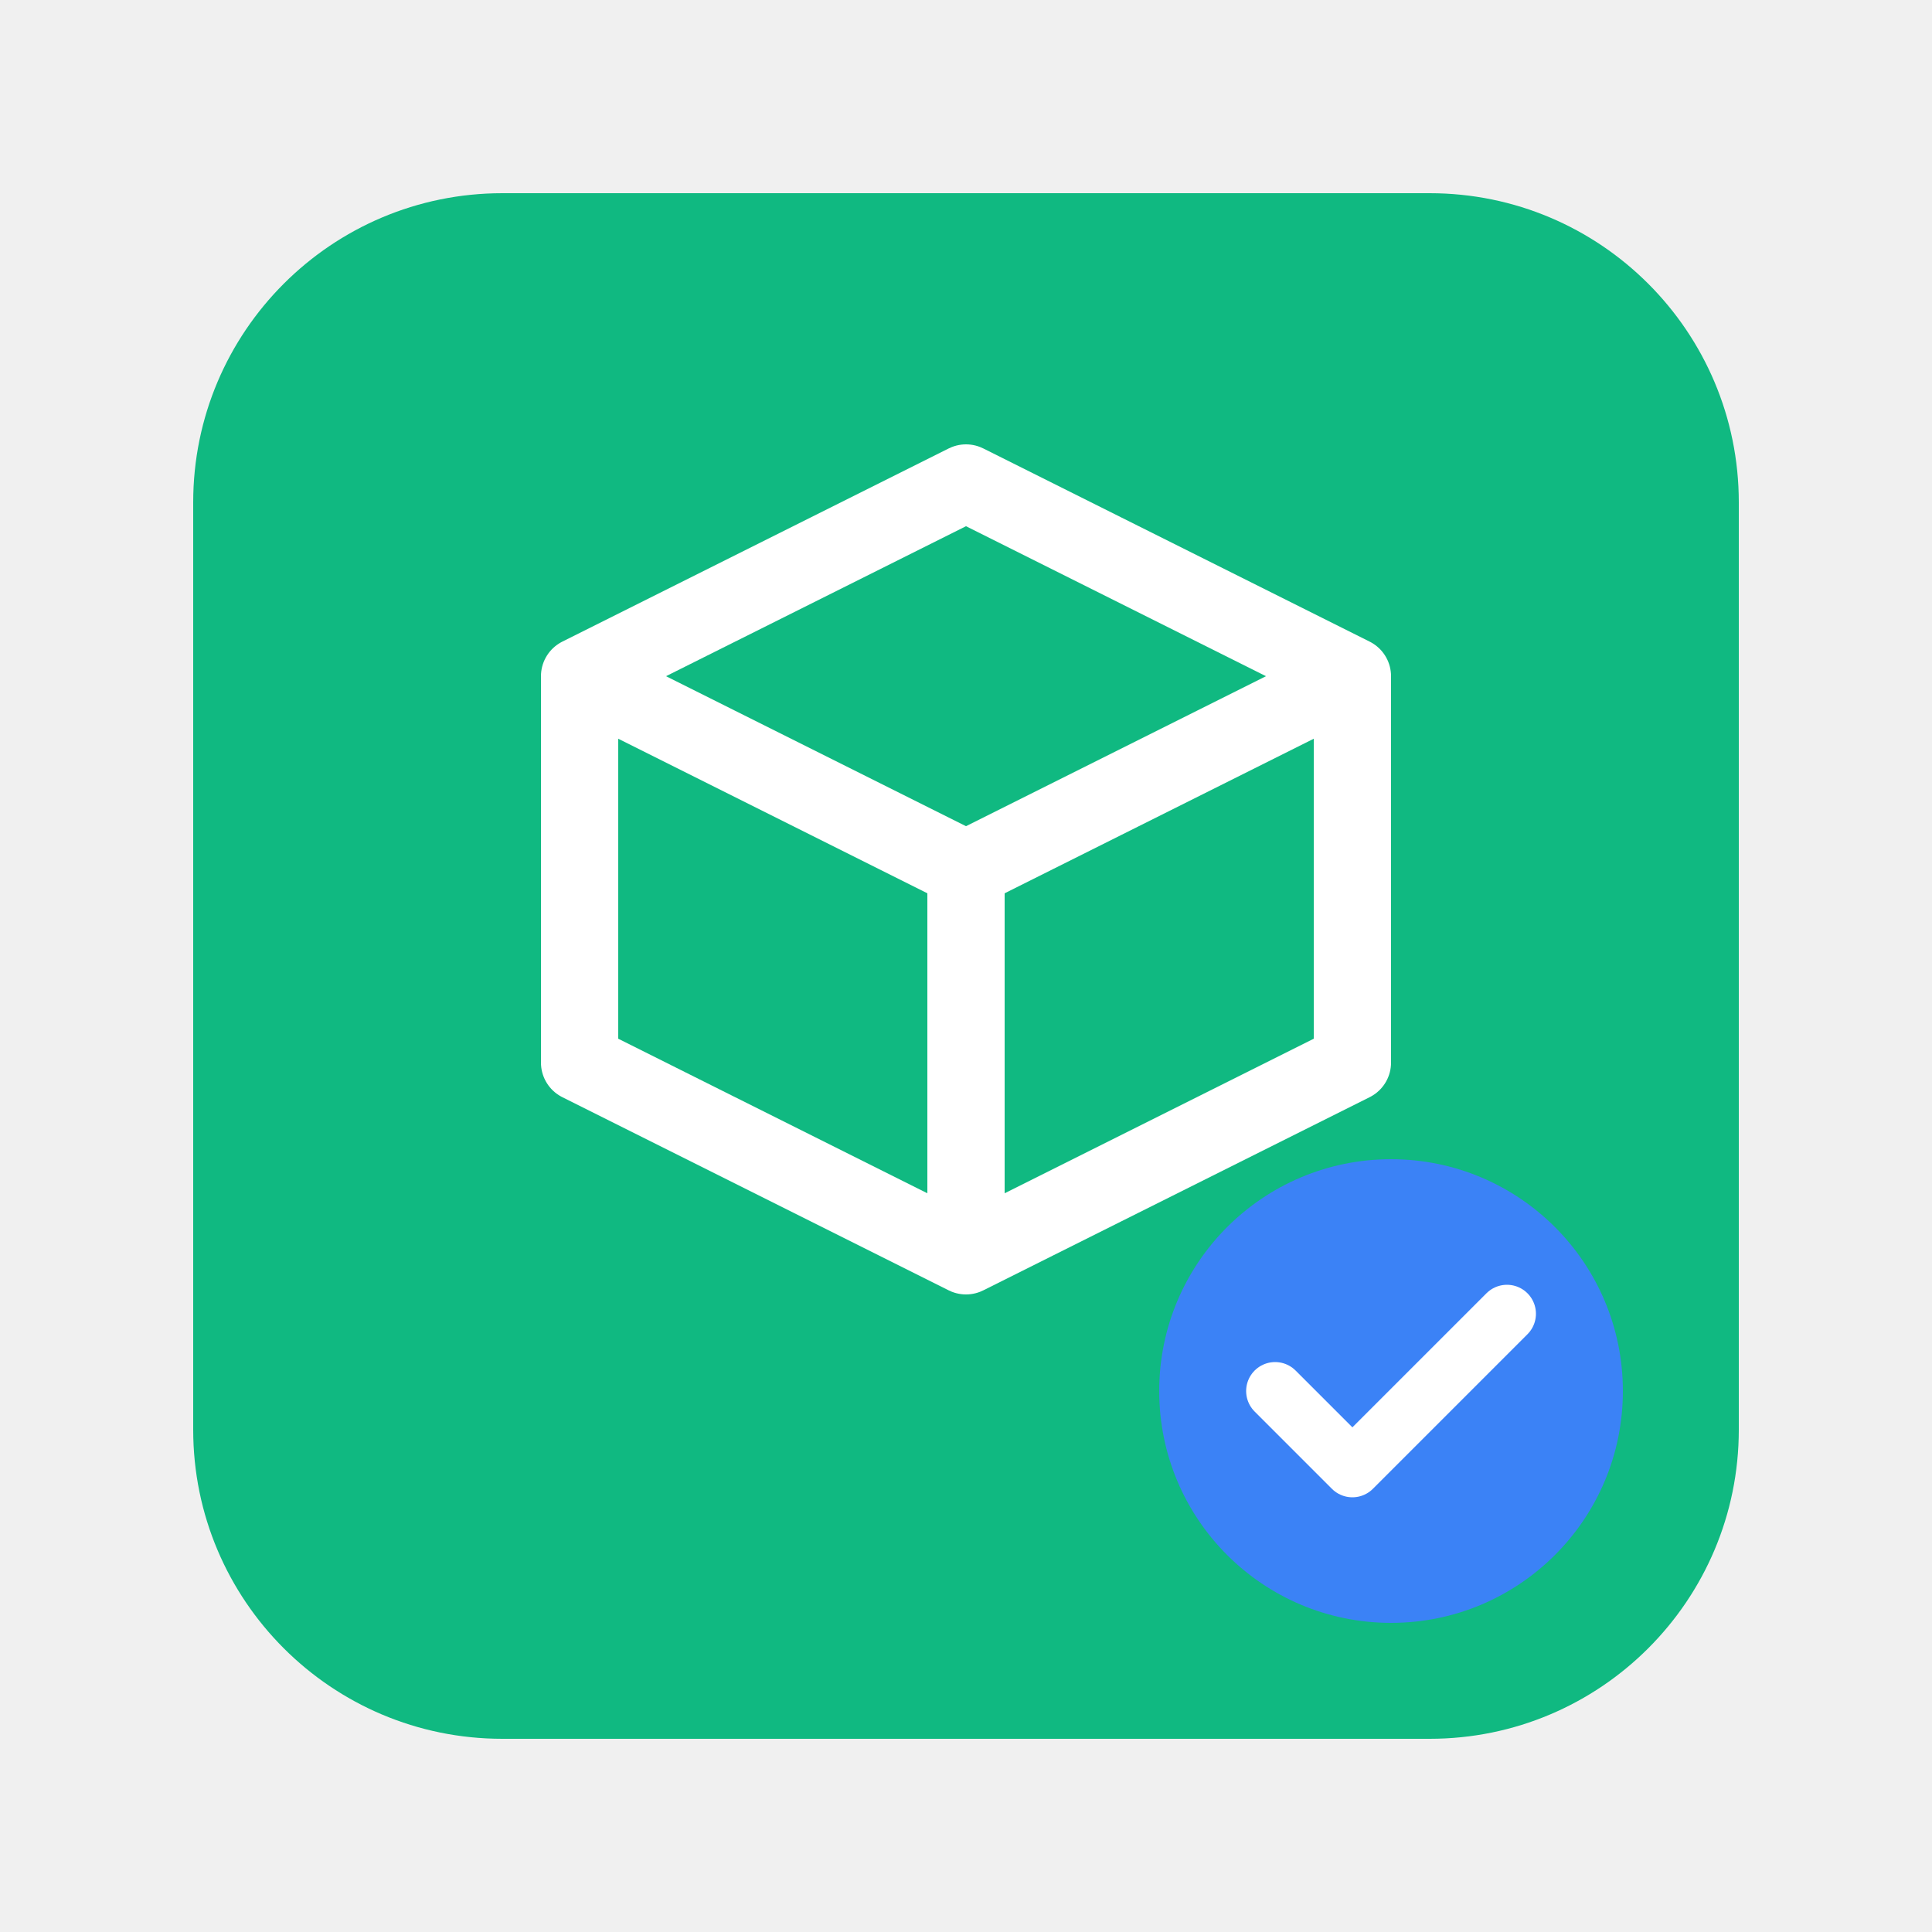
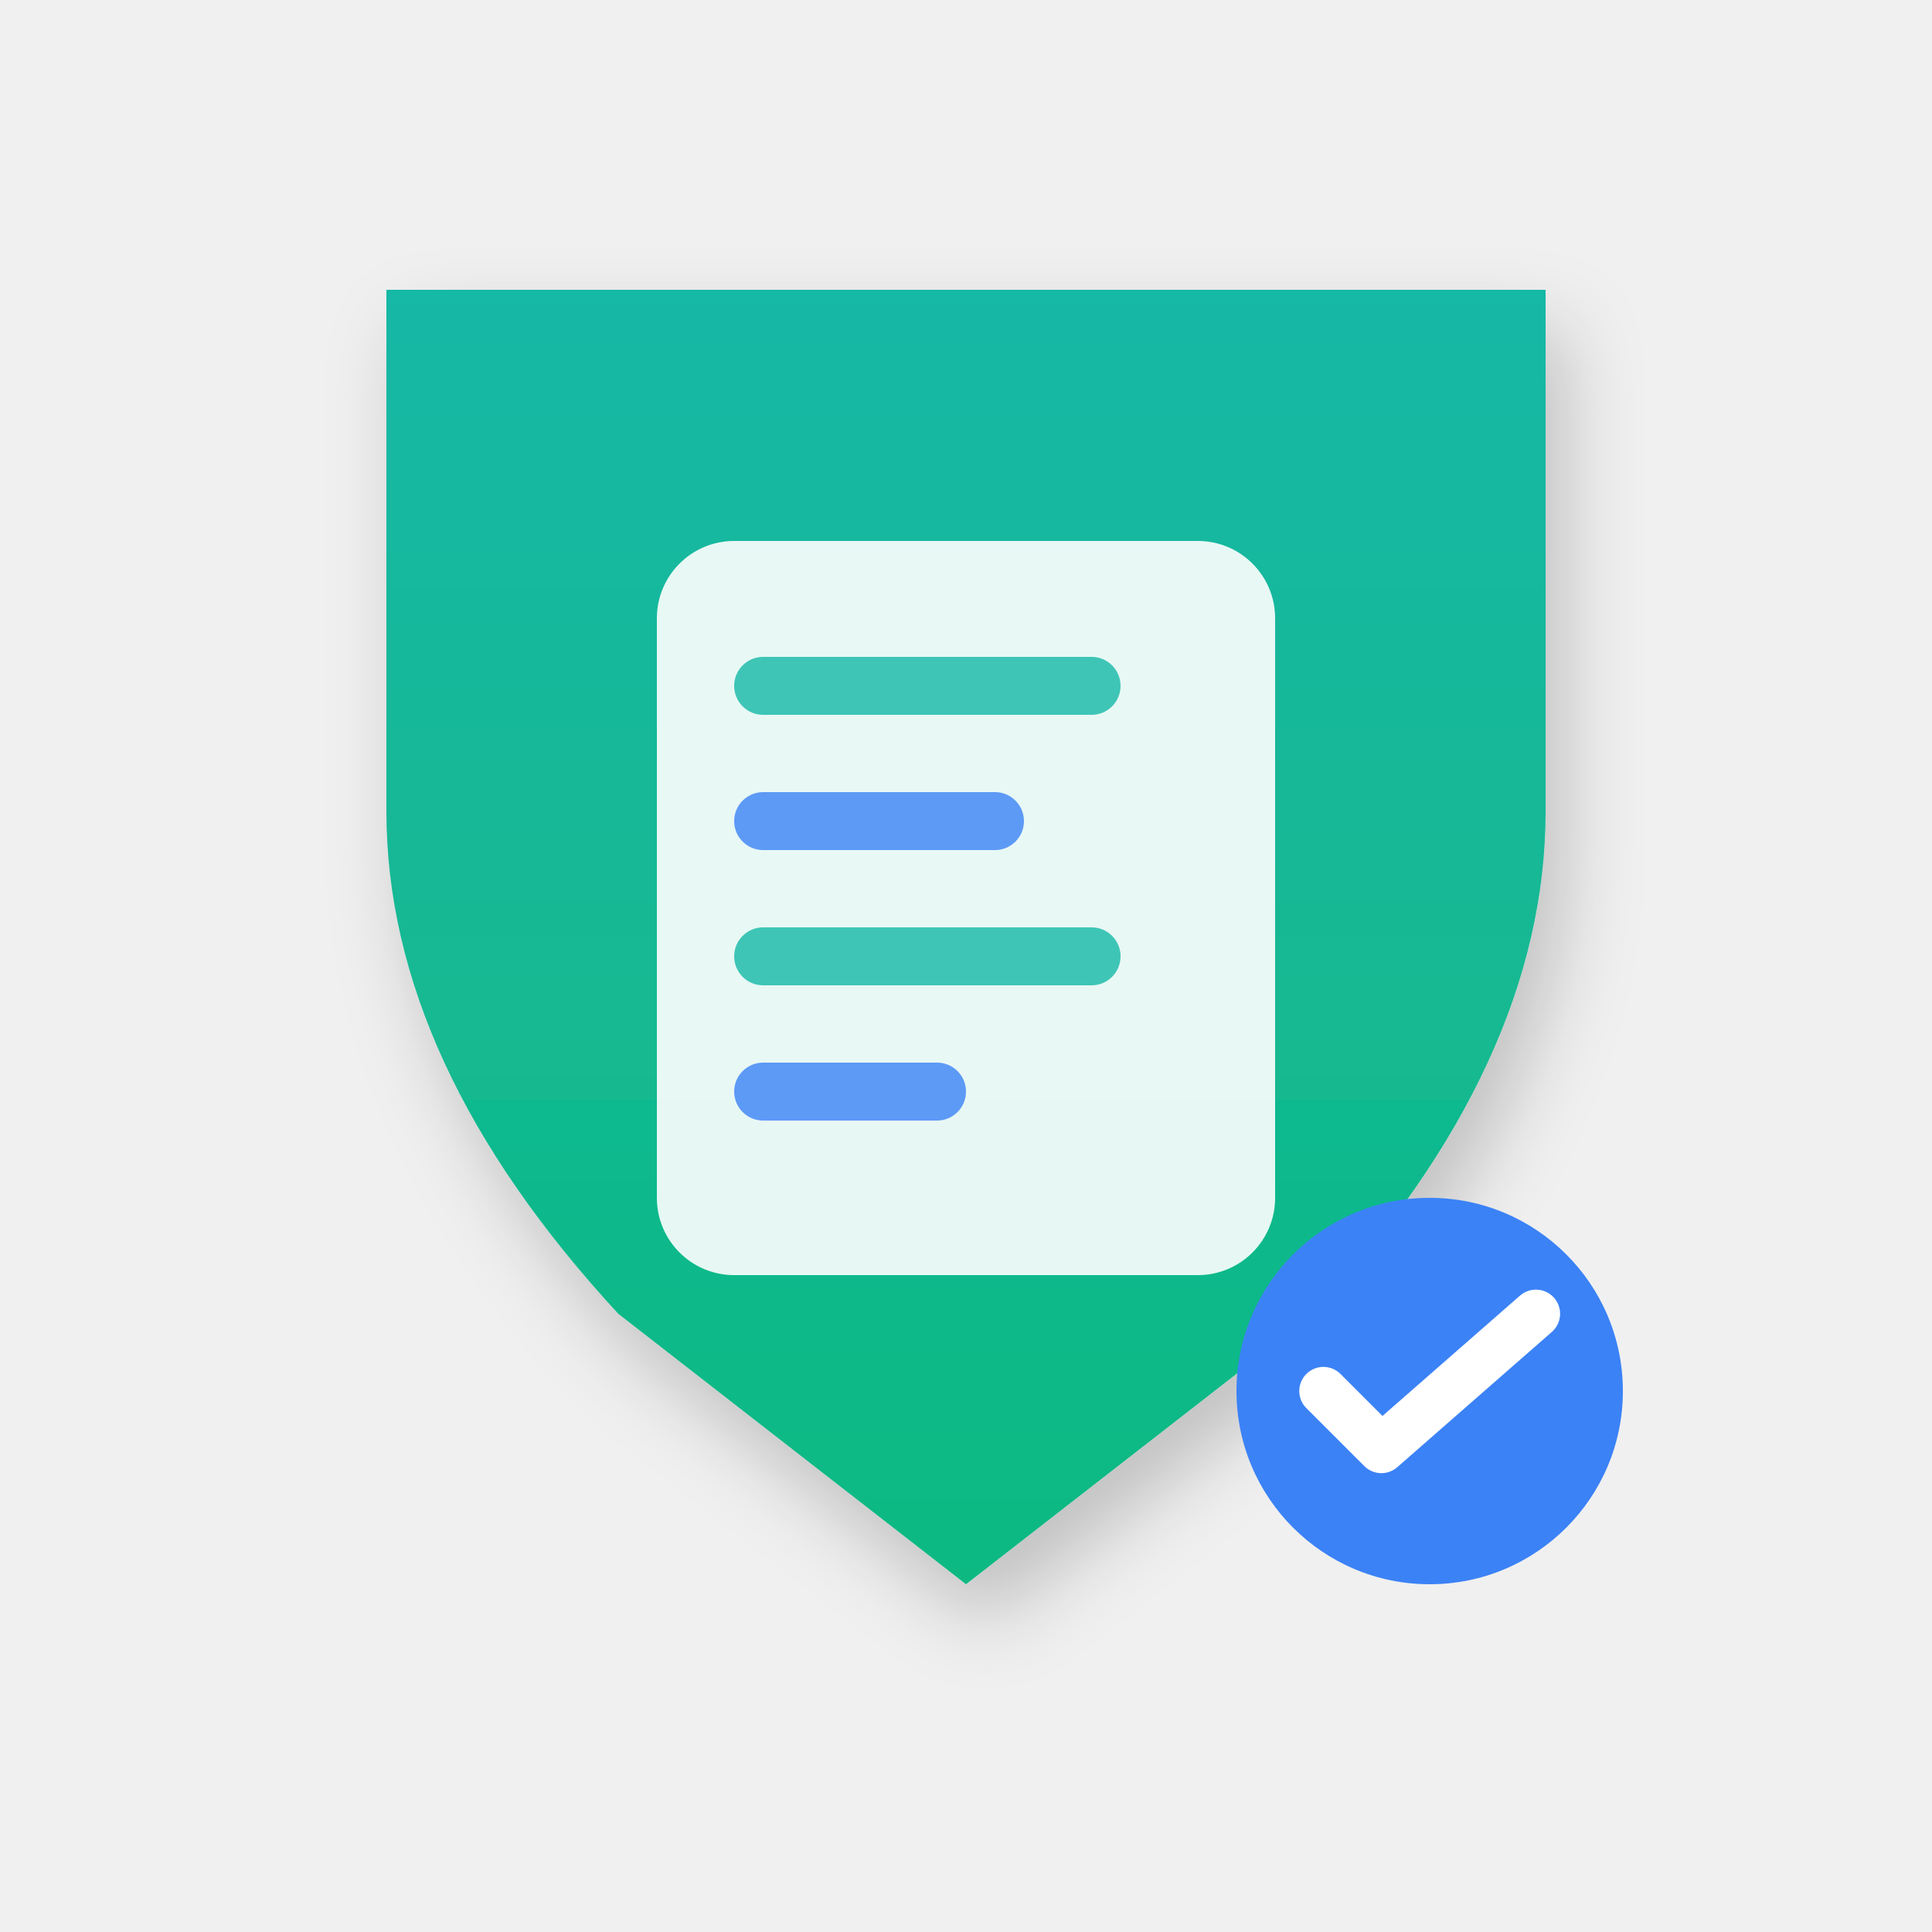
<svg xmlns="http://www.w3.org/2000/svg" viewBox="0 0 100 100" width="100" height="100">
-   <rect x="10" y="10" width="80" height="80" rx="16" fill="#10b981" />
-   <path d="M30 35 L50 25 L70 35 L70 55 L50 65 L30 55 Z" fill="none" stroke="white" stroke-width="4" stroke-linejoin="round" />
-   <path d="M30 35 L50 45 L70 35" fill="none" stroke="white" stroke-width="4" stroke-linejoin="round" />
-   <path d="M50 45 L50 65" fill="none" stroke="white" stroke-width="4" stroke-linejoin="round" />
-   <circle cx="72" cy="72" r="12" fill="#3b82f6" />
-   <path d="M66 72 L70 76 L78 68" fill="none" stroke="white" stroke-width="3" stroke-linecap="round" stroke-linejoin="round" />
+   <defs>
+     <linearGradient id="shieldGrad" x1="0%" y1="0%" x2="0%" y2="100%">
+       <stop offset="0%" style="stop-color:#14B8A6" />
+       <stop offset="100%" style="stop-color:#10B981" />
+     </linearGradient>
+     <filter id="shadow" x="-10%" y="-10%" width="130%" height="130%">
+       <feDropShadow dx="1" dy="2" stdDeviation="2" flood-opacity="0.2" />
+     </filter>
+   </defs>
+   <path d="M 20 15 L 80 15 L 80 42 Q 80 55 68 68 L 50 82 L 32 68 Q 20 55 20 42 Z" fill="url(#shieldGrad)" filter="url(#shadow)" />
+   <rect x="34" y="28" width="32" height="38" rx="4" fill="white" opacity="0.9" />
+   <rect x="38" y="34" width="20" height="3" rx="1.5" fill="#14B8A6" opacity="0.8" />
+   <rect x="38" y="41" width="15" height="3" rx="1.5" fill="#3B82F6" opacity="0.8" />
+   <rect x="38" y="48" width="20" height="3" rx="1.5" fill="#14B8A6" opacity="0.8" />
+   <rect x="38" y="55" width="12" height="3" rx="1.5" fill="#3B82F6" opacity="0.8" />
+   <circle cx="74" cy="72" r="10" fill="#3B82F6" />
+   <path d="M 68.5 72 L 71.5 75 L 79.5 68" fill="none" stroke="white" stroke-width="2.5" stroke-linecap="round" stroke-linejoin="round" />
</svg>
